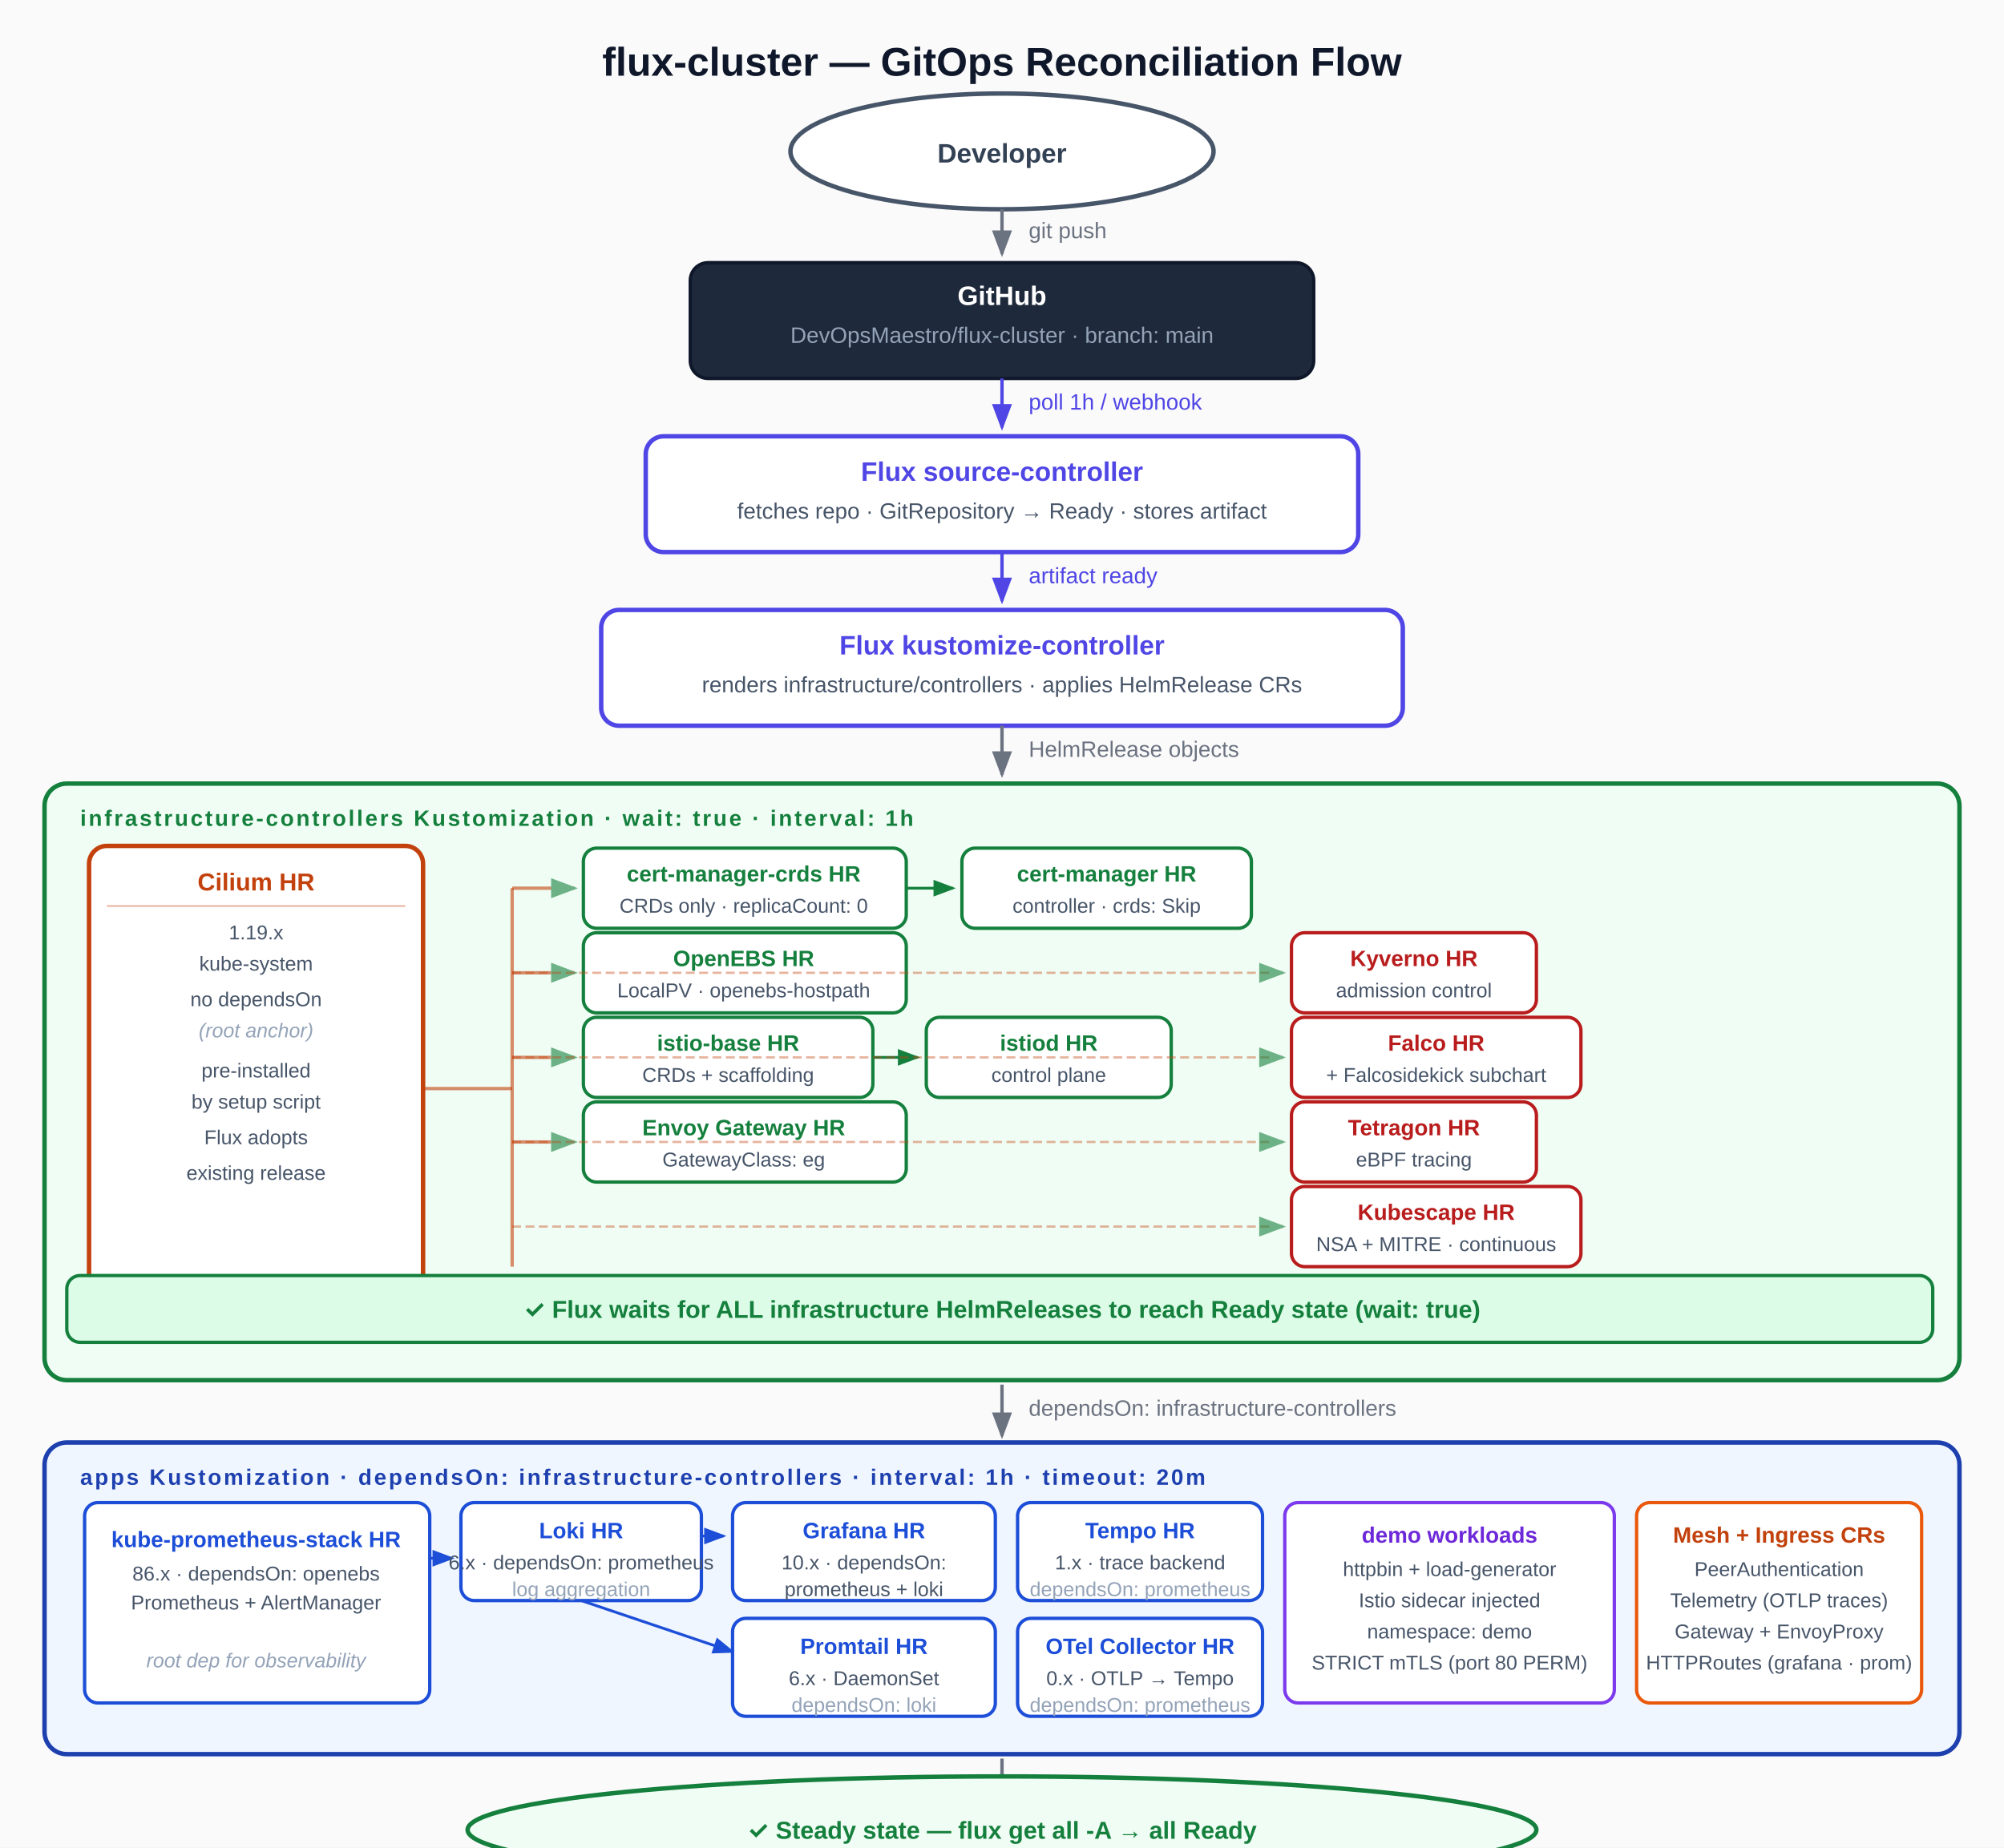
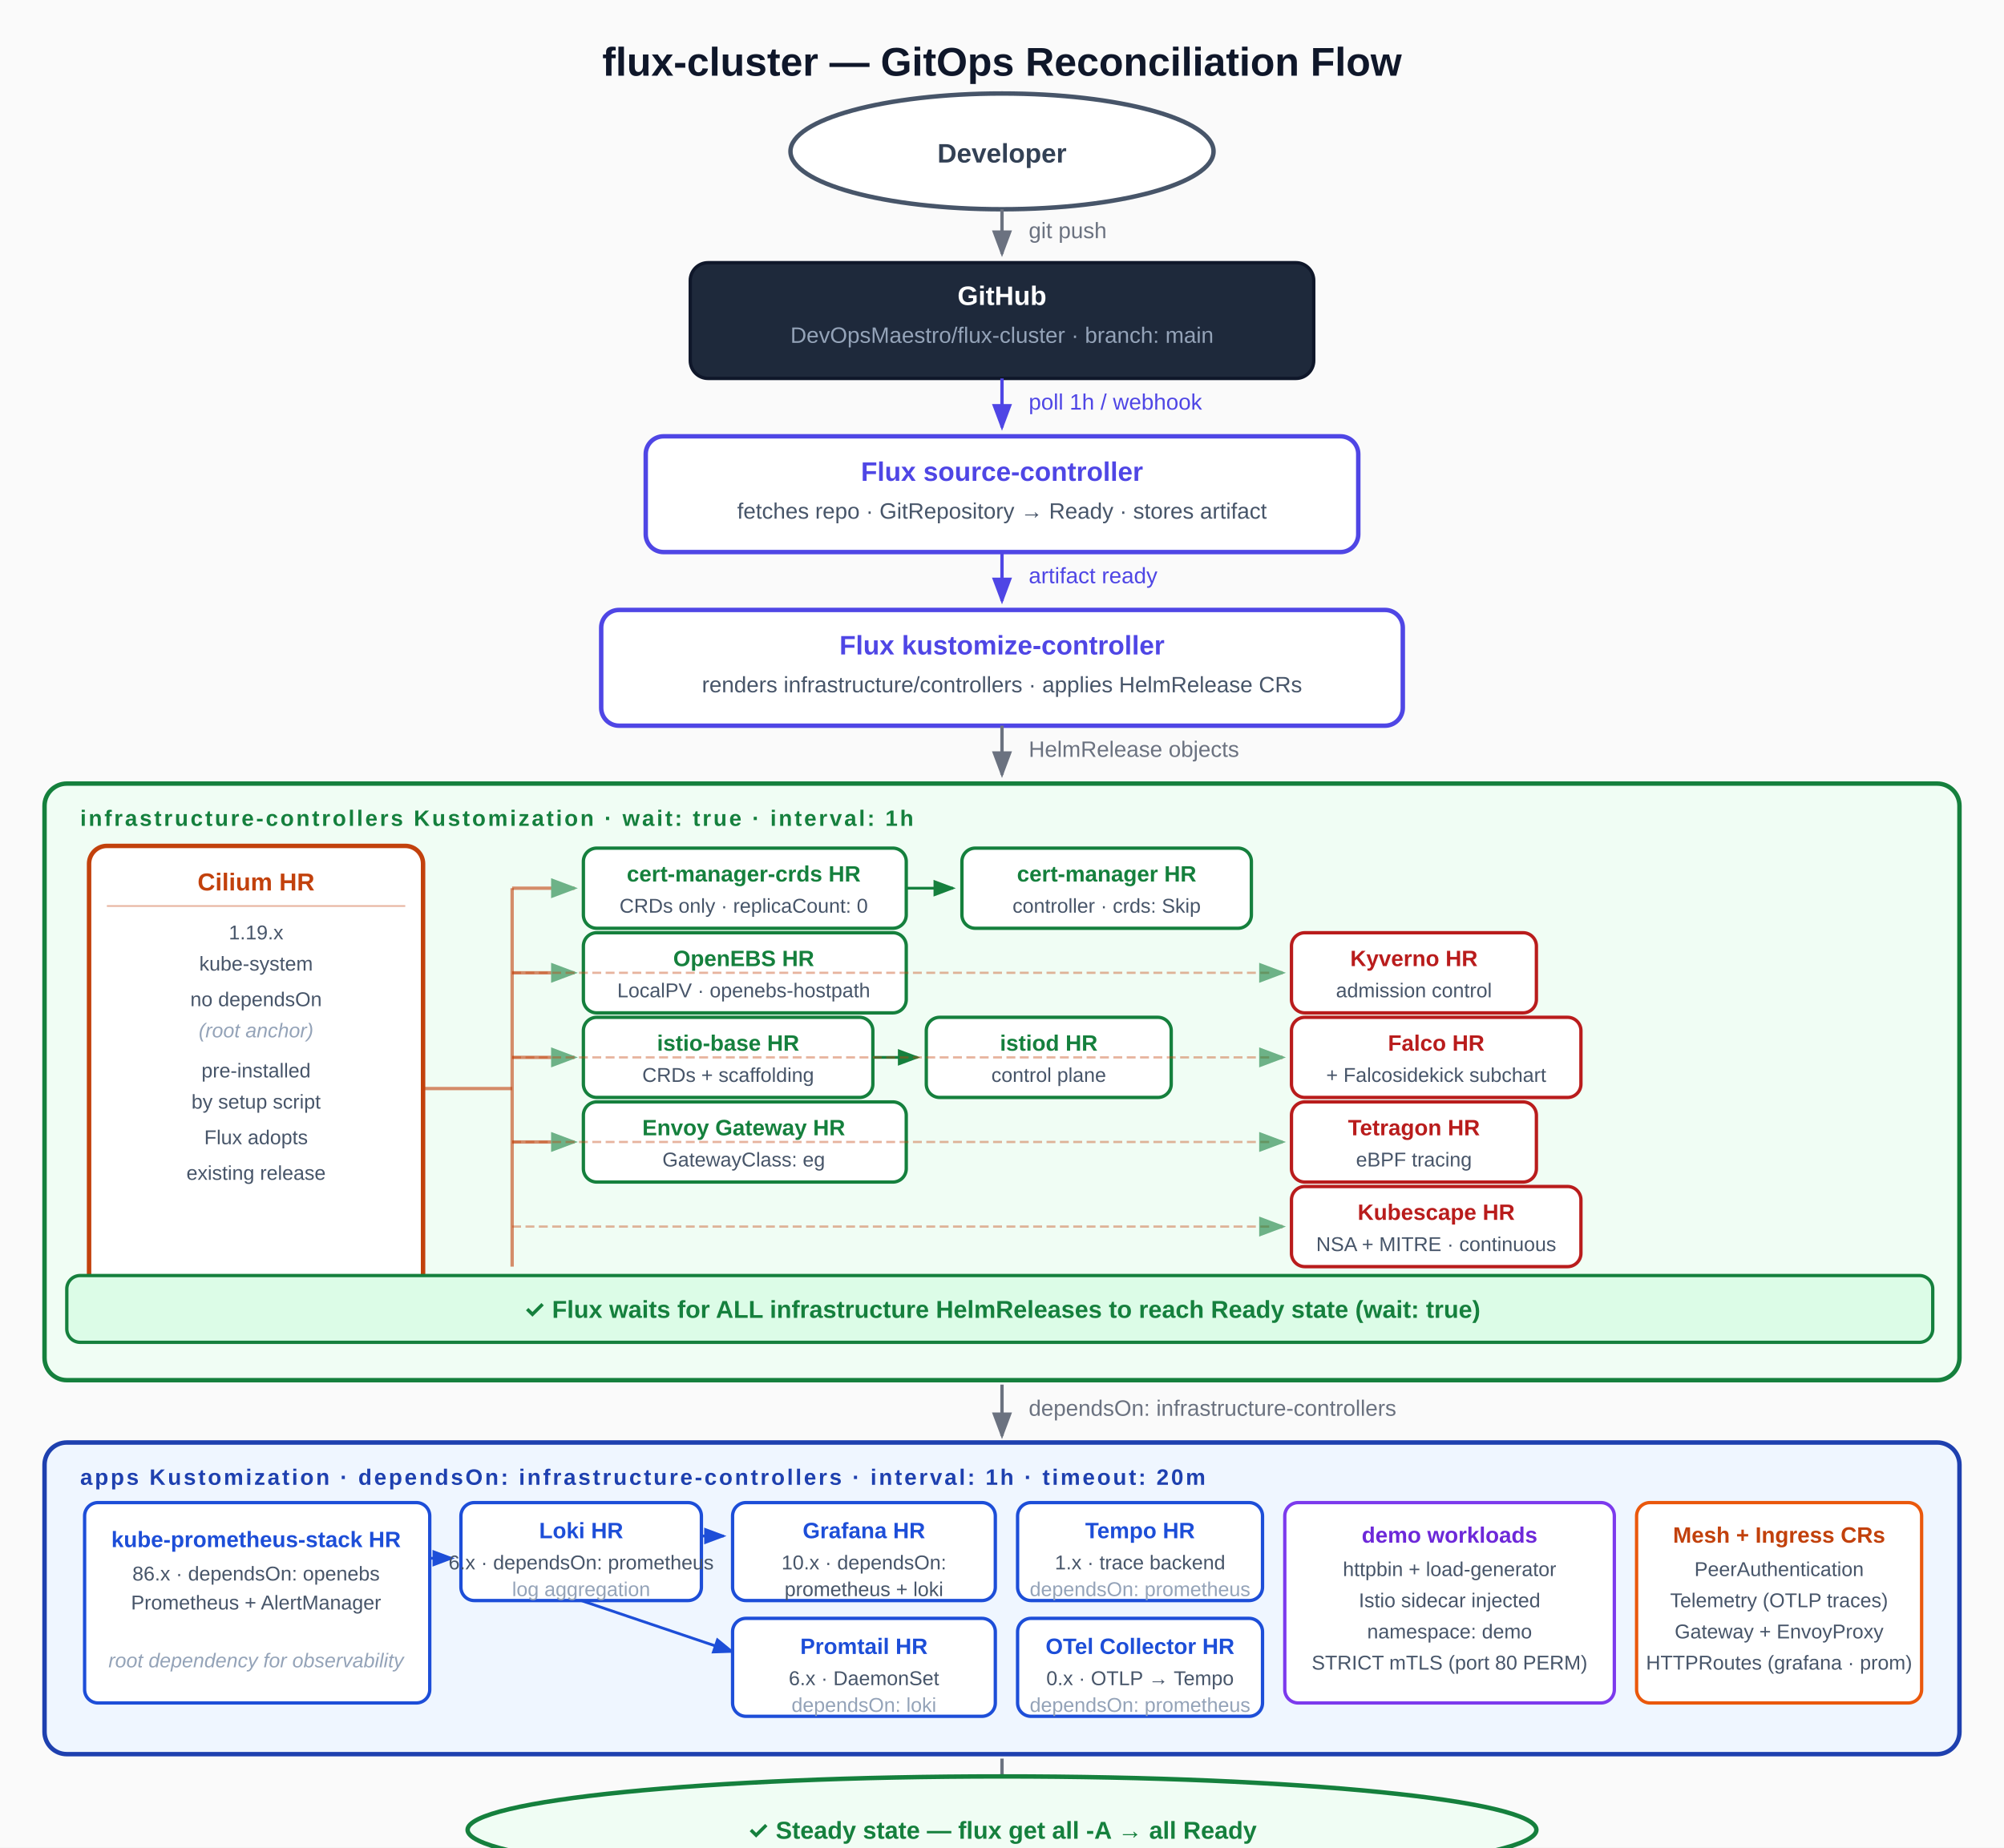
<svg xmlns="http://www.w3.org/2000/svg" width="900" height="830" viewBox="0 0 900 830">
  <defs>
    <marker id="arr" markerWidth="8" markerHeight="6" refX="7" refY="3" orient="auto">
      <polygon points="0 0, 8 3, 0 6" fill="#6B7280" />
    </marker>
    <marker id="arr-green" markerWidth="8" markerHeight="6" refX="7" refY="3" orient="auto">
      <polygon points="0 0, 8 3, 0 6" fill="#15803D" />
    </marker>
    <marker id="arr-indigo" markerWidth="8" markerHeight="6" refX="7" refY="3" orient="auto">
      <polygon points="0 0, 8 3, 0 6" fill="#4F46E5" />
    </marker>
    <marker id="arr-blue" markerWidth="8" markerHeight="6" refX="7" refY="3" orient="auto">
      <polygon points="0 0, 8 3, 0 6" fill="#1D4ED8" />
    </marker>
  </defs>
  <rect width="900" height="830" fill="#FAFAFA" />
  <text x="450" y="34" text-anchor="middle" font-family="system-ui, -apple-system, Arial, sans-serif" font-size="18" font-weight="700" fill="#0F172A">flux-cluster — GitOps Reconciliation Flow</text>
  <ellipse cx="450" cy="68" rx="95" ry="26" fill="white" stroke="#475569" stroke-width="2" />
  <text x="450" y="73" text-anchor="middle" font-family="system-ui, -apple-system, Arial, sans-serif" font-size="12" font-weight="600" fill="#334155">Developer</text>
  <line x1="450" y1="94" x2="450" y2="114" stroke="#6B7280" stroke-width="1.5" marker-end="url(#arr)" />
  <text x="462" y="107" font-family="system-ui, -apple-system, Arial, sans-serif" font-size="10" fill="#6B7280">git push</text>
  <rect x="310" y="118" width="280" height="52" rx="8" fill="#1E293B" stroke="#0F172A" stroke-width="1.5" />
  <text x="450" y="137" text-anchor="middle" font-family="system-ui, -apple-system, Arial, sans-serif" font-size="12" font-weight="700" fill="white">GitHub</text>
  <text x="450" y="154" text-anchor="middle" font-family="system-ui, -apple-system, Arial, sans-serif" font-size="10" fill="#94A3B8">DevOpsMaestro/flux-cluster · branch: main</text>
  <line x1="450" y1="170" x2="450" y2="192" stroke="#4F46E5" stroke-width="1.5" marker-end="url(#arr-indigo)" />
  <text x="462" y="184" font-family="system-ui, -apple-system, Arial, sans-serif" font-size="10" fill="#4F46E5">poll 1h / webhook</text>
  <rect x="290" y="196" width="320" height="52" rx="8" fill="white" stroke="#4F46E5" stroke-width="2" />
  <text x="450" y="216" text-anchor="middle" font-family="system-ui, -apple-system, Arial, sans-serif" font-size="12" font-weight="700" fill="#4F46E5">Flux source-controller</text>
  <text x="450" y="233" text-anchor="middle" font-family="system-ui, -apple-system, Arial, sans-serif" font-size="10" fill="#475569">fetches repo · GitRepository → Ready · stores artifact</text>
  <line x1="450" y1="248" x2="450" y2="270" stroke="#4F46E5" stroke-width="1.5" marker-end="url(#arr-indigo)" />
  <text x="462" y="262" font-family="system-ui, -apple-system, Arial, sans-serif" font-size="10" fill="#4F46E5">artifact ready</text>
  <rect x="270" y="274" width="360" height="52" rx="8" fill="white" stroke="#4F46E5" stroke-width="2" />
  <text x="450" y="294" text-anchor="middle" font-family="system-ui, -apple-system, Arial, sans-serif" font-size="12" font-weight="700" fill="#4F46E5">Flux kustomize-controller</text>
  <text x="450" y="311" text-anchor="middle" font-family="system-ui, -apple-system, Arial, sans-serif" font-size="10" fill="#475569">renders infrastructure/controllers · applies HelmRelease CRs</text>
  <line x1="450" y1="326" x2="450" y2="348" stroke="#6B7280" stroke-width="1.5" marker-end="url(#arr)" />
  <text x="462" y="340" font-family="system-ui, -apple-system, Arial, sans-serif" font-size="10" fill="#6B7280">HelmRelease objects</text>
  <rect x="20" y="352" width="860" height="268" rx="10" fill="#F0FDF4" stroke="#15803D" stroke-width="2" />
  <text x="36" y="371" font-family="system-ui, -apple-system, Arial, sans-serif" font-size="10" font-weight="700" fill="#15803D" letter-spacing="1">infrastructure-controllers Kustomization  ·  wait: true  ·  interval: 1h</text>
  <rect x="40" y="380" width="150" height="218" rx="8" fill="white" stroke="#C2410C" stroke-width="2" />
  <text x="115" y="400" text-anchor="middle" font-family="system-ui, -apple-system, Arial, sans-serif" font-size="11" font-weight="700" fill="#C2410C">Cilium HR</text>
  <line x1="48" y1="407" x2="182" y2="407" stroke="#C2410C" stroke-width="0.75" opacity="0.4" />
  <text x="115" y="422" text-anchor="middle" font-family="system-ui, -apple-system, Arial, sans-serif" font-size="9" fill="#475569">1.19.x</text>
  <text x="115" y="436" text-anchor="middle" font-family="system-ui, -apple-system, Arial, sans-serif" font-size="9" fill="#475569">kube-system</text>
  <text x="115" y="452" text-anchor="middle" font-family="system-ui, -apple-system, Arial, sans-serif" font-size="9" fill="#475569">no dependsOn</text>
  <text x="115" y="466" text-anchor="middle" font-family="system-ui, -apple-system, Arial, sans-serif" font-size="9" font-style="italic" fill="#94A3B8">(root anchor)</text>
  <text x="115" y="484" text-anchor="middle" font-family="system-ui, -apple-system, Arial, sans-serif" font-size="9" fill="#475569">pre-installed</text>
  <text x="115" y="498" text-anchor="middle" font-family="system-ui, -apple-system, Arial, sans-serif" font-size="9" fill="#475569">by setup script</text>
  <text x="115" y="514" text-anchor="middle" font-family="system-ui, -apple-system, Arial, sans-serif" font-size="9" fill="#475569">Flux adopts</text>
  <text x="115" y="530" text-anchor="middle" font-family="system-ui, -apple-system, Arial, sans-serif" font-size="9" fill="#475569">existing release</text>
  <line x1="190" y1="489" x2="230" y2="489" stroke="#C2410C" stroke-width="1.5" opacity="0.6" />
  <line x1="230" y1="399" x2="230" y2="569" stroke="#C2410C" stroke-width="1.5" opacity="0.6" />
  <line x1="230" y1="399" x2="258" y2="399" stroke="#C2410C" stroke-width="1.5" opacity="0.6" marker-end="url(#arr-green)" />
  <line x1="230" y1="437" x2="258" y2="437" stroke="#C2410C" stroke-width="1.5" opacity="0.6" marker-end="url(#arr-green)" />
  <line x1="230" y1="475" x2="258" y2="475" stroke="#C2410C" stroke-width="1.5" opacity="0.6" marker-end="url(#arr-green)" />
  <line x1="230" y1="513" x2="258" y2="513" stroke="#C2410C" stroke-width="1.5" opacity="0.6" marker-end="url(#arr-green)" />
  <rect x="262" y="381" width="145" height="36" rx="6" fill="white" stroke="#15803D" stroke-width="1.5" />
  <text x="334" y="396" text-anchor="middle" font-family="system-ui, -apple-system, Arial, sans-serif" font-size="10" font-weight="600" fill="#15803D">cert-manager-crds HR</text>
  <text x="334" y="410" text-anchor="middle" font-family="system-ui, -apple-system, Arial, sans-serif" font-size="9" fill="#475569">CRDs only · replicaCount: 0</text>
  <line x1="407" y1="399" x2="428" y2="399" stroke="#15803D" stroke-width="1.25" marker-end="url(#arr-green)" />
  <rect x="432" y="381" width="130" height="36" rx="6" fill="white" stroke="#15803D" stroke-width="1.5" />
  <text x="497" y="396" text-anchor="middle" font-family="system-ui, -apple-system, Arial, sans-serif" font-size="10" font-weight="600" fill="#15803D">cert-manager HR</text>
  <text x="497" y="410" text-anchor="middle" font-family="system-ui, -apple-system, Arial, sans-serif" font-size="9" fill="#475569">controller · crds: Skip</text>
  <rect x="262" y="419" width="145" height="36" rx="6" fill="white" stroke="#15803D" stroke-width="1.5" />
  <text x="334" y="434" text-anchor="middle" font-family="system-ui, -apple-system, Arial, sans-serif" font-size="10" font-weight="600" fill="#15803D">OpenEBS HR</text>
  <text x="334" y="448" text-anchor="middle" font-family="system-ui, -apple-system, Arial, sans-serif" font-size="9" fill="#475569">LocalPV · openebs-hostpath</text>
  <rect x="262" y="457" width="130" height="36" rx="6" fill="white" stroke="#15803D" stroke-width="1.5" />
  <text x="327" y="472" text-anchor="middle" font-family="system-ui, -apple-system, Arial, sans-serif" font-size="10" font-weight="600" fill="#15803D">istio-base HR</text>
  <text x="327" y="486" text-anchor="middle" font-family="system-ui, -apple-system, Arial, sans-serif" font-size="9" fill="#475569">CRDs + scaffolding</text>
  <line x1="392" y1="475" x2="412" y2="475" stroke="#15803D" stroke-width="1.25" marker-end="url(#arr-green)" />
  <rect x="416" y="457" width="110" height="36" rx="6" fill="white" stroke="#15803D" stroke-width="1.5" />
  <text x="471" y="472" text-anchor="middle" font-family="system-ui, -apple-system, Arial, sans-serif" font-size="10" font-weight="600" fill="#15803D">istiod HR</text>
  <text x="471" y="486" text-anchor="middle" font-family="system-ui, -apple-system, Arial, sans-serif" font-size="9" fill="#475569">control plane</text>
  <rect x="262" y="495" width="145" height="36" rx="6" fill="white" stroke="#15803D" stroke-width="1.5" />
  <text x="334" y="510" text-anchor="middle" font-family="system-ui, -apple-system, Arial, sans-serif" font-size="10" font-weight="600" fill="#15803D">Envoy Gateway HR</text>
  <text x="334" y="524" text-anchor="middle" font-family="system-ui, -apple-system, Arial, sans-serif" font-size="9" fill="#475569">GatewayClass: eg</text>
  <rect x="580" y="419" width="110" height="36" rx="6" fill="white" stroke="#B91C1C" stroke-width="1.5" />
  <text x="635" y="434" text-anchor="middle" font-family="system-ui, -apple-system, Arial, sans-serif" font-size="10" font-weight="600" fill="#B91C1C">Kyverno HR</text>
  <text x="635" y="448" text-anchor="middle" font-family="system-ui, -apple-system, Arial, sans-serif" font-size="9" fill="#475569">admission control</text>
  <line x1="230" y1="437" x2="570" y2="437" stroke="#C2410C" stroke-width="1" opacity="0.4" stroke-dasharray="4,2" />
  <line x1="570" y1="437" x2="576" y2="437" stroke="#C2410C" stroke-width="1.5" opacity="0.6" marker-end="url(#arr-green)" />
  <rect x="580" y="457" width="130" height="36" rx="6" fill="white" stroke="#B91C1C" stroke-width="1.5" />
  <text x="645" y="472" text-anchor="middle" font-family="system-ui, -apple-system, Arial, sans-serif" font-size="10" font-weight="600" fill="#B91C1C">Falco HR</text>
  <text x="645" y="486" text-anchor="middle" font-family="system-ui, -apple-system, Arial, sans-serif" font-size="9" fill="#475569">+ Falcosidekick subchart</text>
  <line x1="230" y1="475" x2="570" y2="475" stroke="#C2410C" stroke-width="1" opacity="0.4" stroke-dasharray="4,2" />
  <line x1="570" y1="475" x2="576" y2="475" stroke="#C2410C" stroke-width="1.5" opacity="0.6" marker-end="url(#arr-green)" />
  <rect x="580" y="495" width="110" height="36" rx="6" fill="white" stroke="#B91C1C" stroke-width="1.5" />
  <text x="635" y="510" text-anchor="middle" font-family="system-ui, -apple-system, Arial, sans-serif" font-size="10" font-weight="600" fill="#B91C1C">Tetragon HR</text>
  <text x="635" y="524" text-anchor="middle" font-family="system-ui, -apple-system, Arial, sans-serif" font-size="9" fill="#475569">eBPF tracing</text>
  <line x1="230" y1="513" x2="570" y2="513" stroke="#C2410C" stroke-width="1" opacity="0.4" stroke-dasharray="4,2" />
  <line x1="570" y1="513" x2="576" y2="513" stroke="#C2410C" stroke-width="1.5" opacity="0.6" marker-end="url(#arr-green)" />
  <rect x="580" y="533" width="130" height="36" rx="6" fill="white" stroke="#B91C1C" stroke-width="1.5" />
  <text x="645" y="548" text-anchor="middle" font-family="system-ui, -apple-system, Arial, sans-serif" font-size="10" font-weight="600" fill="#B91C1C">Kubescape HR</text>
  <text x="645" y="562" text-anchor="middle" font-family="system-ui, -apple-system, Arial, sans-serif" font-size="9" fill="#475569">NSA + MITRE · continuous</text>
  <line x1="230" y1="551" x2="570" y2="551" stroke="#C2410C" stroke-width="1" opacity="0.4" stroke-dasharray="4,2" />
  <line x1="570" y1="551" x2="576" y2="551" stroke="#C2410C" stroke-width="1.5" opacity="0.6" marker-end="url(#arr-green)" />
  <rect x="30" y="573" width="838" height="30" rx="6" fill="#DCFCE7" stroke="#15803D" stroke-width="1.5" />
  <text x="450" y="592" text-anchor="middle" font-family="system-ui, -apple-system, Arial, sans-serif" font-size="11" font-weight="700" fill="#15803D">✓  Flux waits for ALL infrastructure HelmReleases to reach Ready state  (wait: true)</text>
  <line x1="450" y1="622" x2="450" y2="645" stroke="#6B7280" stroke-width="1.5" marker-end="url(#arr)" />
  <text x="462" y="636" font-family="system-ui, -apple-system, Arial, sans-serif" font-size="10" fill="#6B7280">dependsOn: infrastructure-controllers</text>
  <rect x="20" y="648" width="860" height="140" rx="10" fill="#EFF6FF" stroke="#1E40AF" stroke-width="2" />
  <text x="36" y="667" font-family="system-ui, -apple-system, Arial, sans-serif" font-size="10" font-weight="700" fill="#1E40AF" letter-spacing="1">apps Kustomization  ·  dependsOn: infrastructure-controllers  ·  interval: 1h  ·  timeout: 20m</text>
  <rect x="38" y="675" width="155" height="90" rx="6" fill="white" stroke="#1D4ED8" stroke-width="1.5" />
  <text x="115" y="695" text-anchor="middle" font-family="system-ui, -apple-system, Arial, sans-serif" font-size="10" font-weight="600" fill="#1D4ED8">kube-prometheus-stack HR</text>
  <text x="115" y="710" text-anchor="middle" font-family="system-ui, -apple-system, Arial, sans-serif" font-size="9" fill="#475569">86.x · dependsOn: openebs</text>
  <text x="115" y="723" text-anchor="middle" font-family="system-ui, -apple-system, Arial, sans-serif" font-size="9" fill="#475569">Prometheus + AlertManager</text>
-   <text x="115" y="749" text-anchor="middle" font-family="system-ui, -apple-system, Arial, sans-serif" font-size="9" font-style="italic" fill="#94A3B8">root dep for observability</text>
+   <text x="115" y="749" text-anchor="middle" font-family="system-ui, -apple-system, Arial, sans-serif" font-size="9" font-style="italic" fill="#94A3B8">root dependency for observability</text>
  <line x1="193" y1="700" x2="203" y2="700" stroke="#1D4ED8" stroke-width="1.25" marker-end="url(#arr-blue)" />
  <rect x="207" y="675" width="108" height="44" rx="6" fill="white" stroke="#1D4ED8" stroke-width="1.5" />
  <text x="261" y="691" text-anchor="middle" font-family="system-ui, -apple-system, Arial, sans-serif" font-size="10" font-weight="600" fill="#1D4ED8">Loki HR</text>
  <text x="261" y="705" text-anchor="middle" font-family="system-ui, -apple-system, Arial, sans-serif" font-size="9" fill="#475569">6.x · dependsOn: prometheus</text>
  <text x="261" y="717" text-anchor="middle" font-family="system-ui, -apple-system, Arial, sans-serif" font-size="9" fill="#94A3B8">log aggregation</text>
  <line x1="315" y1="690" x2="325" y2="690" stroke="#1D4ED8" stroke-width="1.25" marker-end="url(#arr-blue)" />
  <rect x="329" y="675" width="118" height="44" rx="6" fill="white" stroke="#1D4ED8" stroke-width="1.5" />
  <text x="388" y="691" text-anchor="middle" font-family="system-ui, -apple-system, Arial, sans-serif" font-size="10" font-weight="600" fill="#1D4ED8">Grafana HR</text>
  <text x="388" y="705" text-anchor="middle" font-family="system-ui, -apple-system, Arial, sans-serif" font-size="9" fill="#475569">10.x · dependsOn:</text>
  <text x="388" y="717" text-anchor="middle" font-family="system-ui, -apple-system, Arial, sans-serif" font-size="9" fill="#475569">prometheus + loki</text>
  <line x1="261" y1="719" x2="329" y2="742" stroke="#1D4ED8" stroke-width="1.25" marker-end="url(#arr-blue)" />
  <rect x="329" y="727" width="118" height="44" rx="6" fill="white" stroke="#1D4ED8" stroke-width="1.5" />
  <text x="388" y="743" text-anchor="middle" font-family="system-ui, -apple-system, Arial, sans-serif" font-size="10" font-weight="600" fill="#1D4ED8">Promtail HR</text>
  <text x="388" y="757" text-anchor="middle" font-family="system-ui, -apple-system, Arial, sans-serif" font-size="9" fill="#475569">6.x · DaemonSet</text>
  <text x="388" y="769" text-anchor="middle" font-family="system-ui, -apple-system, Arial, sans-serif" font-size="9" fill="#94A3B8">dependsOn: loki</text>
  <rect x="457" y="675" width="110" height="44" rx="6" fill="white" stroke="#1D4ED8" stroke-width="1.5" />
  <text x="512" y="691" text-anchor="middle" font-family="system-ui, -apple-system, Arial, sans-serif" font-size="10" font-weight="600" fill="#1D4ED8">Tempo HR</text>
  <text x="512" y="705" text-anchor="middle" font-family="system-ui, -apple-system, Arial, sans-serif" font-size="9" fill="#475569">1.x · trace backend</text>
  <text x="512" y="717" text-anchor="middle" font-family="system-ui, -apple-system, Arial, sans-serif" font-size="9" fill="#94A3B8">dependsOn: prometheus</text>
  <rect x="457" y="727" width="110" height="44" rx="6" fill="white" stroke="#1D4ED8" stroke-width="1.5" />
  <text x="512" y="743" text-anchor="middle" font-family="system-ui, -apple-system, Arial, sans-serif" font-size="10" font-weight="600" fill="#1D4ED8">OTel Collector HR</text>
  <text x="512" y="757" text-anchor="middle" font-family="system-ui, -apple-system, Arial, sans-serif" font-size="9" fill="#475569">0.x · OTLP → Tempo</text>
  <text x="512" y="769" text-anchor="middle" font-family="system-ui, -apple-system, Arial, sans-serif" font-size="9" fill="#94A3B8">dependsOn: prometheus</text>
  <rect x="577" y="675" width="148" height="90" rx="6" fill="white" stroke="#7C3AED" stroke-width="1.5" />
  <text x="651" y="693" text-anchor="middle" font-family="system-ui, -apple-system, Arial, sans-serif" font-size="10" font-weight="600" fill="#6D28D9">demo workloads</text>
  <text x="651" y="708" text-anchor="middle" font-family="system-ui, -apple-system, Arial, sans-serif" font-size="9" fill="#475569">httpbin + load-generator</text>
  <text x="651" y="722" text-anchor="middle" font-family="system-ui, -apple-system, Arial, sans-serif" font-size="9" fill="#475569">Istio sidecar injected</text>
  <text x="651" y="736" text-anchor="middle" font-family="system-ui, -apple-system, Arial, sans-serif" font-size="9" fill="#475569">namespace: demo</text>
  <text x="651" y="750" text-anchor="middle" font-family="system-ui, -apple-system, Arial, sans-serif" font-size="9" fill="#475569">STRICT mTLS (port 80 PERM)</text>
  <rect x="735" y="675" width="128" height="90" rx="6" fill="white" stroke="#EA580C" stroke-width="1.5" />
  <text x="799" y="693" text-anchor="middle" font-family="system-ui, -apple-system, Arial, sans-serif" font-size="10" font-weight="600" fill="#C2410C">Mesh + Ingress CRs</text>
  <text x="799" y="708" text-anchor="middle" font-family="system-ui, -apple-system, Arial, sans-serif" font-size="9" fill="#475569">PeerAuthentication</text>
  <text x="799" y="722" text-anchor="middle" font-family="system-ui, -apple-system, Arial, sans-serif" font-size="9" fill="#475569">Telemetry (OTLP traces)</text>
  <text x="799" y="736" text-anchor="middle" font-family="system-ui, -apple-system, Arial, sans-serif" font-size="9" fill="#475569">Gateway + EnvoyProxy</text>
  <text x="799" y="750" text-anchor="middle" font-family="system-ui, -apple-system, Arial, sans-serif" font-size="9" fill="#475569">HTTPRoutes (grafana · prom)</text>
  <line x1="450" y1="790" x2="450" y2="808" stroke="#6B7280" stroke-width="1.5" marker-end="url(#arr)" />
  <ellipse cx="450" cy="822" rx="240" ry="24" fill="#F0FDF4" stroke="#15803D" stroke-width="2" />
  <text x="450" y="826" text-anchor="middle" font-family="system-ui, -apple-system, Arial, sans-serif" font-size="11" font-weight="700" fill="#15803D">✓  Steady state — flux get all -A → all Ready</text>
</svg>
